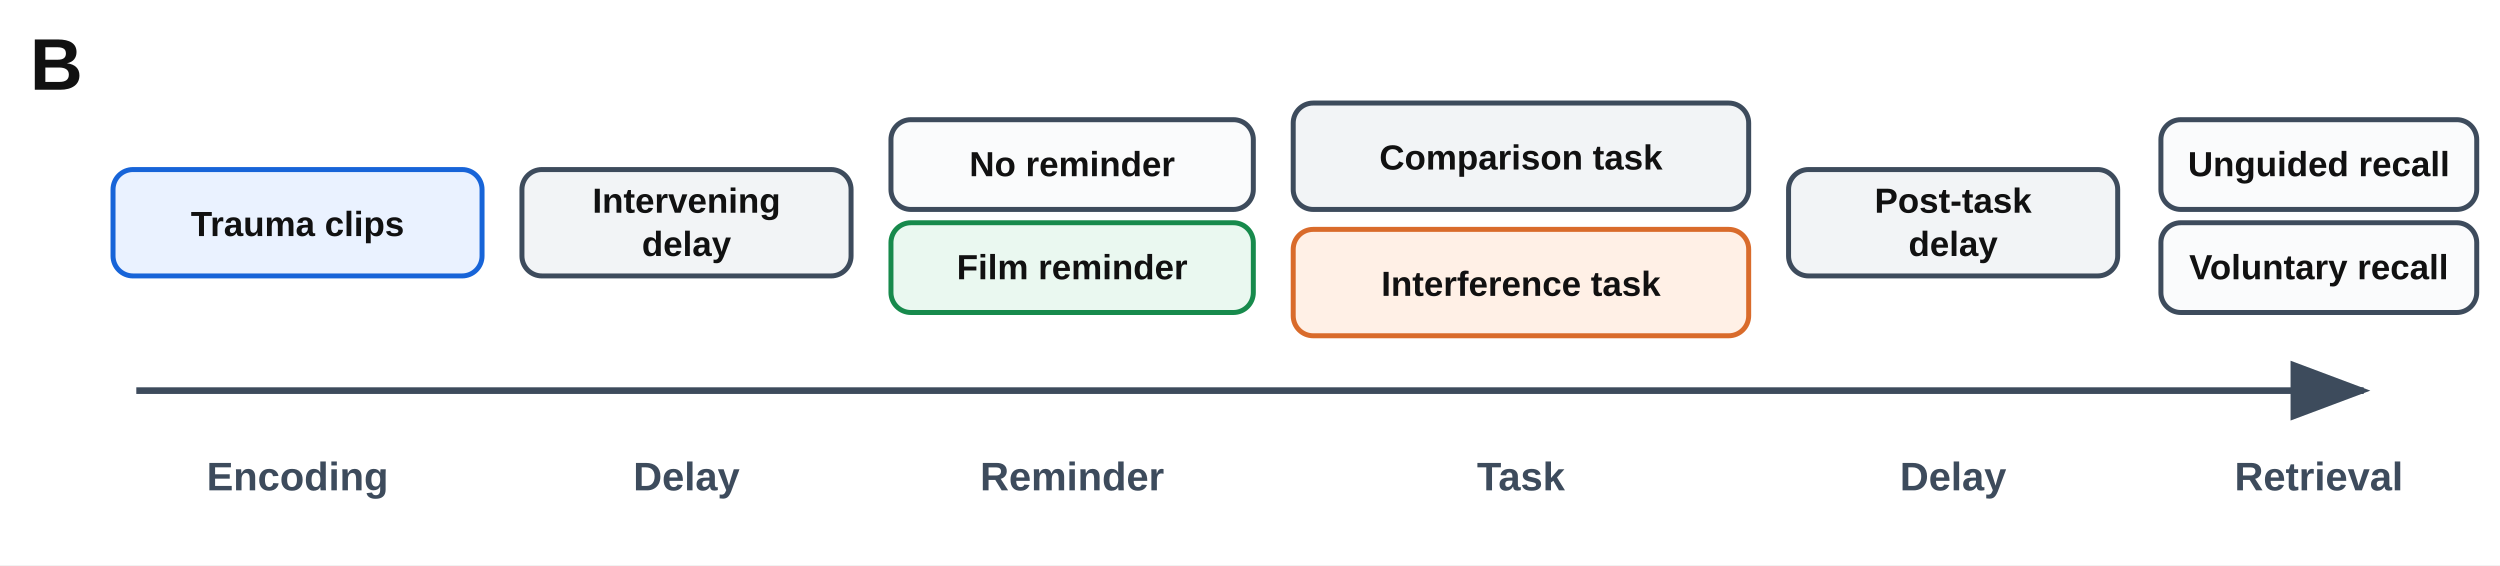
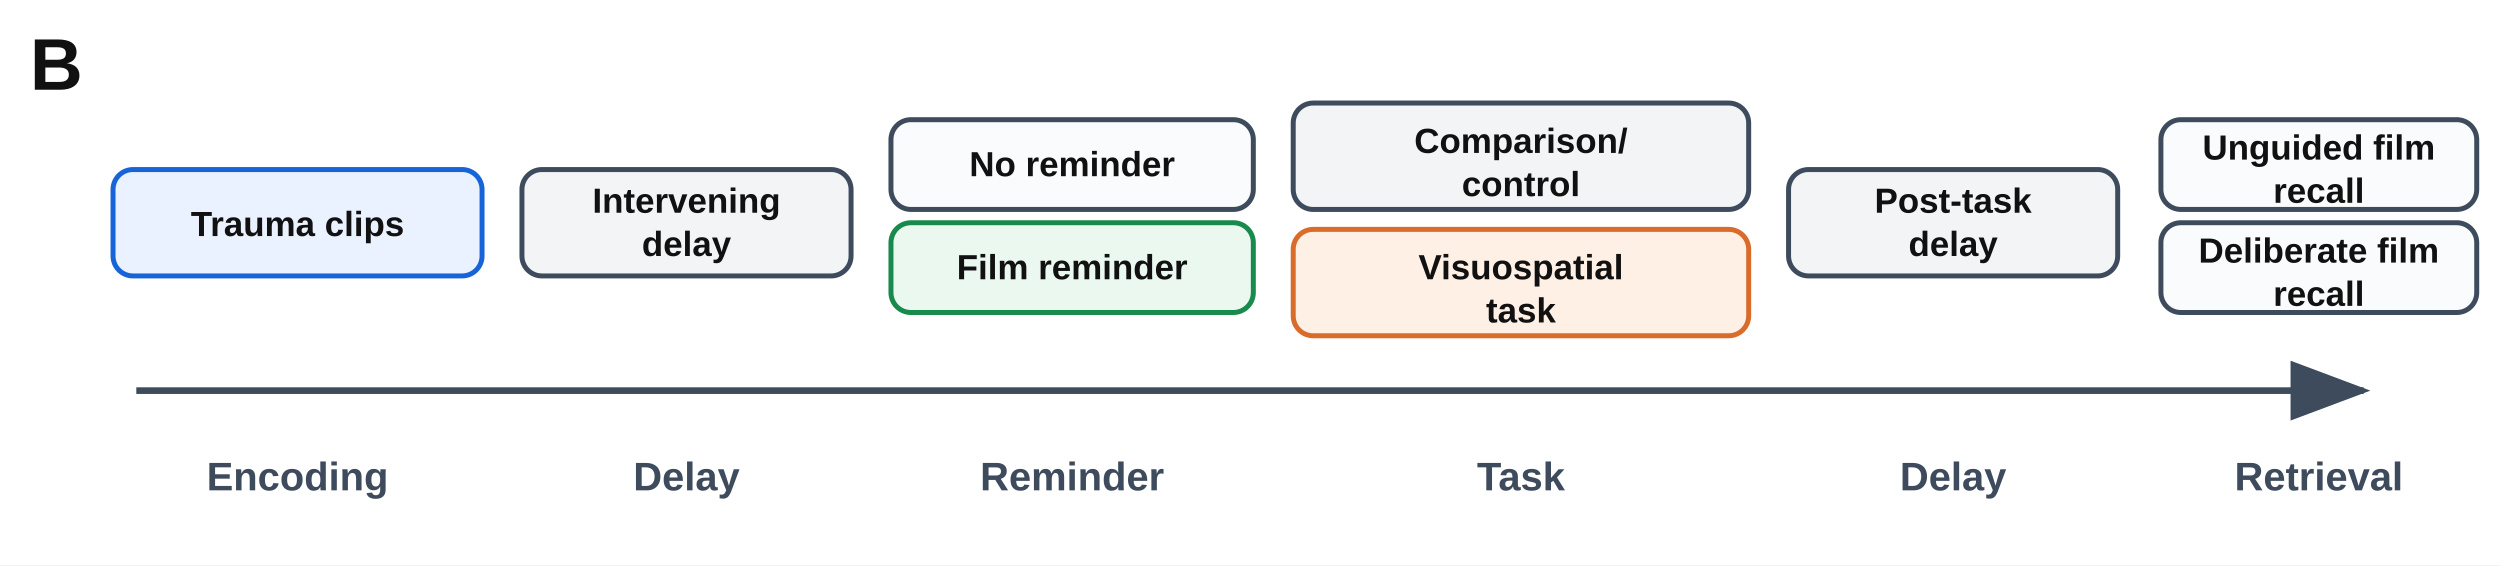
<svg xmlns="http://www.w3.org/2000/svg" viewBox="0 0 1504 340" width="1504" height="340" font-family="Arial, Helvetica, sans-serif">
  <defs>
    <marker id="arrow" markerWidth="12" markerHeight="9" refX="11" refY="4.5" orient="auto">
      <path d="M0,0 L12,4.5 L0,9 Z" fill="#3D4B5C" />
    </marker>
  </defs>
  <rect x="0" y="0" width="1504" height="340" fill="white" />
  <text x="18" y="54" font-size="44" font-weight="700" fill="#111111" text-anchor="start">B</text>
  <line x1="82" y1="235" x2="1422" y2="235" stroke="#3D4B5C" stroke-width="4" marker-end="url(#arrow)" />
  <rect x="68" y="102" width="222" height="64" rx="12" fill="#EAF2FF" stroke="#1764D8" stroke-width="3" />
  <text x="179" y="142" font-size="21" font-weight="700" fill="#111111" text-anchor="middle">Trauma clips</text>
  <rect x="314" y="102" width="198" height="64" rx="12" fill="#F2F4F6" stroke="#3D4B5C" stroke-width="3" />
  <text x="413" y="128" font-size="21" font-weight="700" fill="#111111" text-anchor="middle">Intervening</text>
  <text x="413" y="154" font-size="21" font-weight="700" fill="#111111" text-anchor="middle">delay</text>
  <rect x="536" y="72" width="218" height="54" rx="12" fill="#FAFBFC" stroke="#3D4B5C" stroke-width="3" />
  <text x="645" y="106" font-size="21" font-weight="700" fill="#111111" text-anchor="middle">No reminder</text>
  <rect x="536" y="134" width="218" height="54" rx="12" fill="#EAF8F0" stroke="#178A4C" stroke-width="3" />
  <text x="645" y="168" font-size="21" font-weight="700" fill="#111111" text-anchor="middle">Film reminder</text>
  <rect x="778" y="62" width="274" height="64" rx="12" fill="#F2F4F6" stroke="#3D4B5C" stroke-width="3" />
-   <text x="915" y="102" font-size="21" font-weight="700" fill="#111111" text-anchor="middle">Comparison task</text>
+   <text x="915" y="92" font-size="21" font-weight="700" fill="#111111" text-anchor="middle">Comparison/</text>
+   <text x="915" y="118" font-size="21" font-weight="700" fill="#111111" text-anchor="middle">control</text>
  <rect x="778" y="138" width="274" height="64" rx="12" fill="#FFF0E6" stroke="#D96B2B" stroke-width="3" />
-   <text x="915" y="178" font-size="21" font-weight="700" fill="#111111" text-anchor="middle">Interference task</text>
+   <text x="915" y="168" font-size="21" font-weight="700" fill="#111111" text-anchor="middle">Visuospatial</text>
+   <text x="915" y="194" font-size="21" font-weight="700" fill="#111111" text-anchor="middle">task</text>
  <rect x="1076" y="102" width="198" height="64" rx="12" fill="#F2F4F6" stroke="#3D4B5C" stroke-width="3" />
  <text x="1175" y="128" font-size="21" font-weight="700" fill="#111111" text-anchor="middle">Post-task</text>
  <text x="1175" y="154" font-size="21" font-weight="700" fill="#111111" text-anchor="middle">delay</text>
  <rect x="1300" y="72" width="190" height="54" rx="12" fill="#FAFBFC" stroke="#3D4B5C" stroke-width="3" />
-   <text x="1395" y="106" font-size="21" font-weight="700" fill="#111111" text-anchor="middle">Unguided recall</text>
+   <text x="1395" y="96" font-size="21" font-weight="700" fill="#111111" text-anchor="middle">Unguided film</text>
+   <text x="1395" y="122" font-size="21" font-weight="700" fill="#111111" text-anchor="middle">recall</text>
  <rect x="1300" y="134" width="190" height="54" rx="12" fill="#FAFBFC" stroke="#3D4B5C" stroke-width="3" />
-   <text x="1395" y="168" font-size="21" font-weight="700" fill="#111111" text-anchor="middle">Voluntary recall</text>
+   <text x="1395" y="158" font-size="21" font-weight="700" fill="#111111" text-anchor="middle">Deliberate film</text>
+   <text x="1395" y="184" font-size="21" font-weight="700" fill="#111111" text-anchor="middle">recall</text>
  <text x="179" y="295" font-size="24" font-weight="700" fill="#3D4B5C" text-anchor="middle">Encoding</text>
  <text x="413" y="295" font-size="24" font-weight="700" fill="#3D4B5C" text-anchor="middle">Delay</text>
  <text x="645" y="295" font-size="24" font-weight="700" fill="#3D4B5C" text-anchor="middle">Reminder</text>
  <text x="915" y="295" font-size="24" font-weight="700" fill="#3D4B5C" text-anchor="middle">Task</text>
  <text x="1175" y="295" font-size="24" font-weight="700" fill="#3D4B5C" text-anchor="middle">Delay</text>
  <text x="1395" y="295" font-size="24" font-weight="700" fill="#3D4B5C" text-anchor="middle">Retrieval</text>
</svg>
